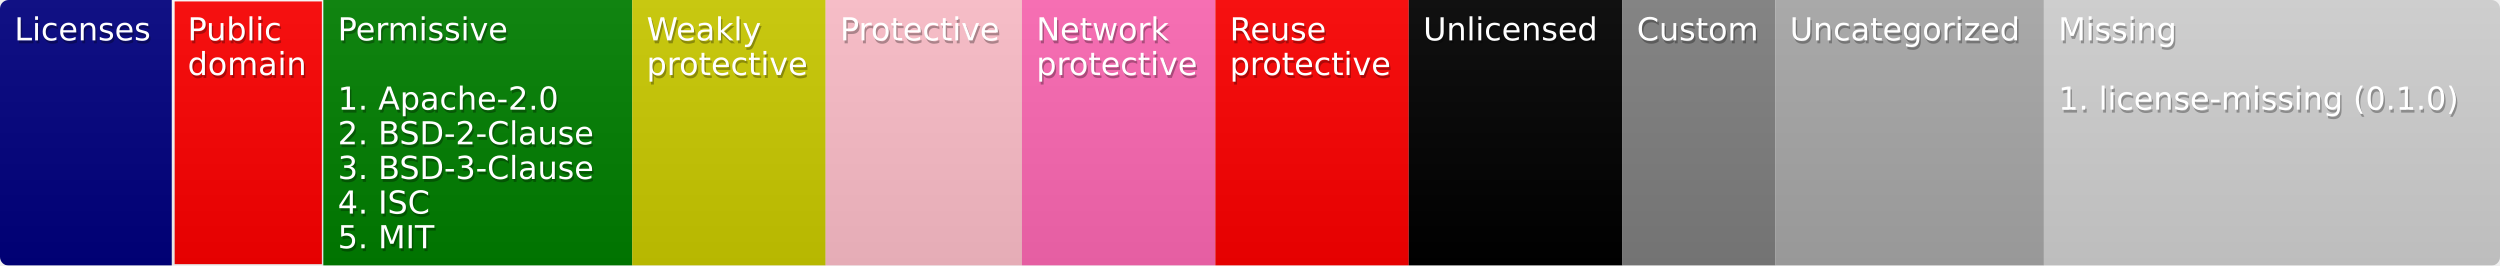
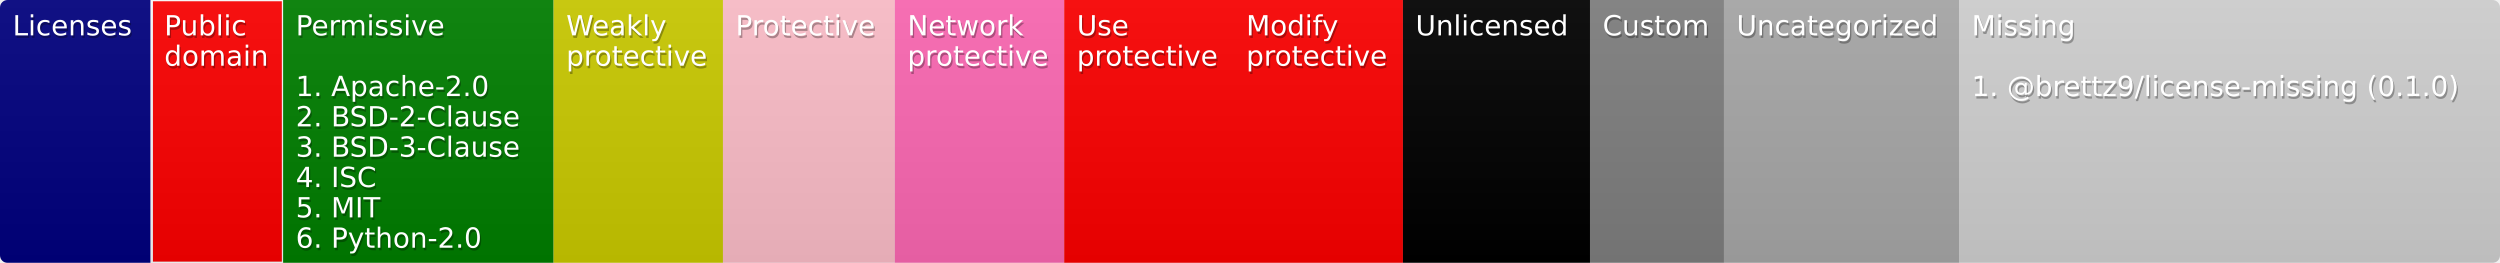
- <svg xmlns="http://www.w3.org/2000/svg" width="866" height="92">
+ <svg xmlns="http://www.w3.org/2000/svg" width="989" height="104">
  <defs>
    <style>text{font-size:11px;font-family:Verdana,DejaVu Sans,Geneva,sans-serif}text.shadow{fill:#010101;fill-opacity:.3}text.high{fill:#fff}</style>
    <linearGradient id="smooth" x2="0" y2="100%">
      <stop offset="0" stop-color="#aaa" stop-opacity=".1" />
      <stop offset="1" stop-opacity=".1" />
    </linearGradient>
    <mask id="round">
      <rect width="100%" height="100%" rx="3" fill="#fff" />
    </mask>
  </defs>
  <g id="bg" mask="url(#round)">
-     <path fill="navy" d="M0 0h60v92H0z" />
-     <path fill="red" stroke="#fff" d="M60 0h52v92H60z" />
-     <path fill="green" d="M112 0h107v92H112z" />
-     <path fill="#cc0" d="M219 0h67v92h-67z" />
-     <path fill="pink" d="M286 0h68v92h-68z" />
-     <path fill="#ff69b4" d="M354 0h67v92h-67z" />
-     <path fill="red" d="M421 0h67v92h-67z" />
-     <path d="M488 0h74v92h-74z" />
-     <path fill="gray" d="M562 0h53v92h-53z" />
-     <path fill="#a9a9a9" d="M615 0h93v92h-93z" />
-     <path fill="#d3d3d3" d="M708 0h158v92H708z" />
-     <path fill="url(#smooth)" d="M0 0h866v92H0z" />
+     <path fill="navy" d="M0 0h60v104H0z" />
+     <path fill="red" stroke="#fff" d="M60 0h52v104H60z" />
+     <path fill="green" d="M112 0h107v104H112z" />
+     <path fill="#cc0" d="M219 0h67v104h-67z" />
+     <path fill="pink" d="M286 0h68v104h-68z" />
+     <path fill="#ff69b4" d="M354 0h67v104h-67z" />
+     <path fill="red" d="M421 0h67v104h-67zM488 0h67v104h-67z" />
+     <path d="M555 0h74v104h-74z" />
+     <path fill="gray" d="M629 0h53v104h-53z" />
+     <path fill="#a9a9a9" d="M682 0h93v104h-93z" />
+     <path fill="#d3d3d3" d="M775 0h214v104H775z" />
+     <path fill="url(#smooth)" d="M0 0h989v104H0z" />
  </g>
  <g id="fg">
    <text class="shadow" x="5.5" y="15">Licenses</text>
    <text class="high" x="5" y="14">Licenses</text>
    <text class="shadow" x="65.5" y="15">Public</text>
    <text class="high" x="65" y="14">Public</text>
    <text class="shadow" x="65.5" y="27">domain</text>
    <text class="high" x="65" y="26">domain</text>
    <text class="shadow" x="117.5" y="15">Permissive</text>
    <text class="high" x="117" y="14">Permissive</text>
    <text class="shadow" x="117.5" y="39">1. Apache-2.0</text>
    <text class="high" x="117" y="38">1. Apache-2.0</text>
    <text class="shadow" x="117.5" y="51">2. BSD-2-Clause</text>
    <text class="high" x="117" y="50">2. BSD-2-Clause</text>
    <text class="shadow" x="117.5" y="63">3. BSD-3-Clause</text>
    <text class="high" x="117" y="62">3. BSD-3-Clause</text>
    <text class="shadow" x="117.5" y="75">4. ISC</text>
    <text class="high" x="117" y="74">4. ISC</text>
    <text class="shadow" x="117.5" y="87">5. MIT</text>
    <text class="high" x="117" y="86">5. MIT</text>
+     <text class="shadow" x="117.5" y="99">6. Python-2.0</text>
+     <text class="high" x="117" y="98">6. Python-2.0</text>
    <text class="shadow" x="224.5" y="15">Weakly</text>
    <text class="high" x="224" y="14">Weakly</text>
    <text class="shadow" x="224.5" y="27">protective</text>
    <text class="high" x="224" y="26">protective</text>
    <text class="shadow" x="291.5" y="15">Protective</text>
    <text class="high" x="291" y="14">Protective</text>
    <text class="shadow" x="359.5" y="15">Network</text>
    <text class="high" x="359" y="14">Network</text>
    <text class="shadow" x="359.5" y="27">protective</text>
    <text class="high" x="359" y="26">protective</text>
-     <text class="shadow" x="426.5" y="15">Reuse</text>
-     <text class="high" x="426" y="14">Reuse</text>
+     <text class="shadow" x="426.5" y="15">Use</text>
+     <text class="high" x="426" y="14">Use</text>
    <text class="shadow" x="426.5" y="27">protective</text>
    <text class="high" x="426" y="26">protective</text>
-     <text class="shadow" x="493.5" y="15">Unlicensed</text>
-     <text class="high" x="493" y="14">Unlicensed</text>
-     <text class="shadow" x="567.5" y="15">Custom</text>
-     <text class="high" x="567" y="14">Custom</text>
-     <text class="shadow" x="620.5" y="15">Uncategorized</text>
-     <text class="high" x="620" y="14">Uncategorized</text>
-     <text class="shadow" x="713.5" y="15">Missing</text>
-     <text class="high" x="713" y="14">Missing</text>
-     <text class="shadow" x="713.5" y="39">1. license-missing (0.1.0)</text>
-     <text class="high" x="713" y="38">1. license-missing (0.1.0)</text>
+     <text class="shadow" x="493.5" y="15">Modify</text>
+     <text class="high" x="493" y="14">Modify</text>
+     <text class="shadow" x="493.5" y="27">protective</text>
+     <text class="high" x="493" y="26">protective</text>
+     <text class="shadow" x="560.5" y="15">Unlicensed</text>
+     <text class="high" x="560" y="14">Unlicensed</text>
+     <text class="shadow" x="634.5" y="15">Custom</text>
+     <text class="high" x="634" y="14">Custom</text>
+     <text class="shadow" x="687.5" y="15">Uncategorized</text>
+     <text class="high" x="687" y="14">Uncategorized</text>
+     <text class="shadow" x="780.5" y="15">Missing</text>
+     <text class="high" x="780" y="14">Missing</text>
+     <text class="shadow" x="780.5" y="39">1. @brettz9/license-missing (0.1.0)</text>
+     <text class="high" x="780" y="38">1. @brettz9/license-missing (0.1.0)</text>
  </g>
</svg>
